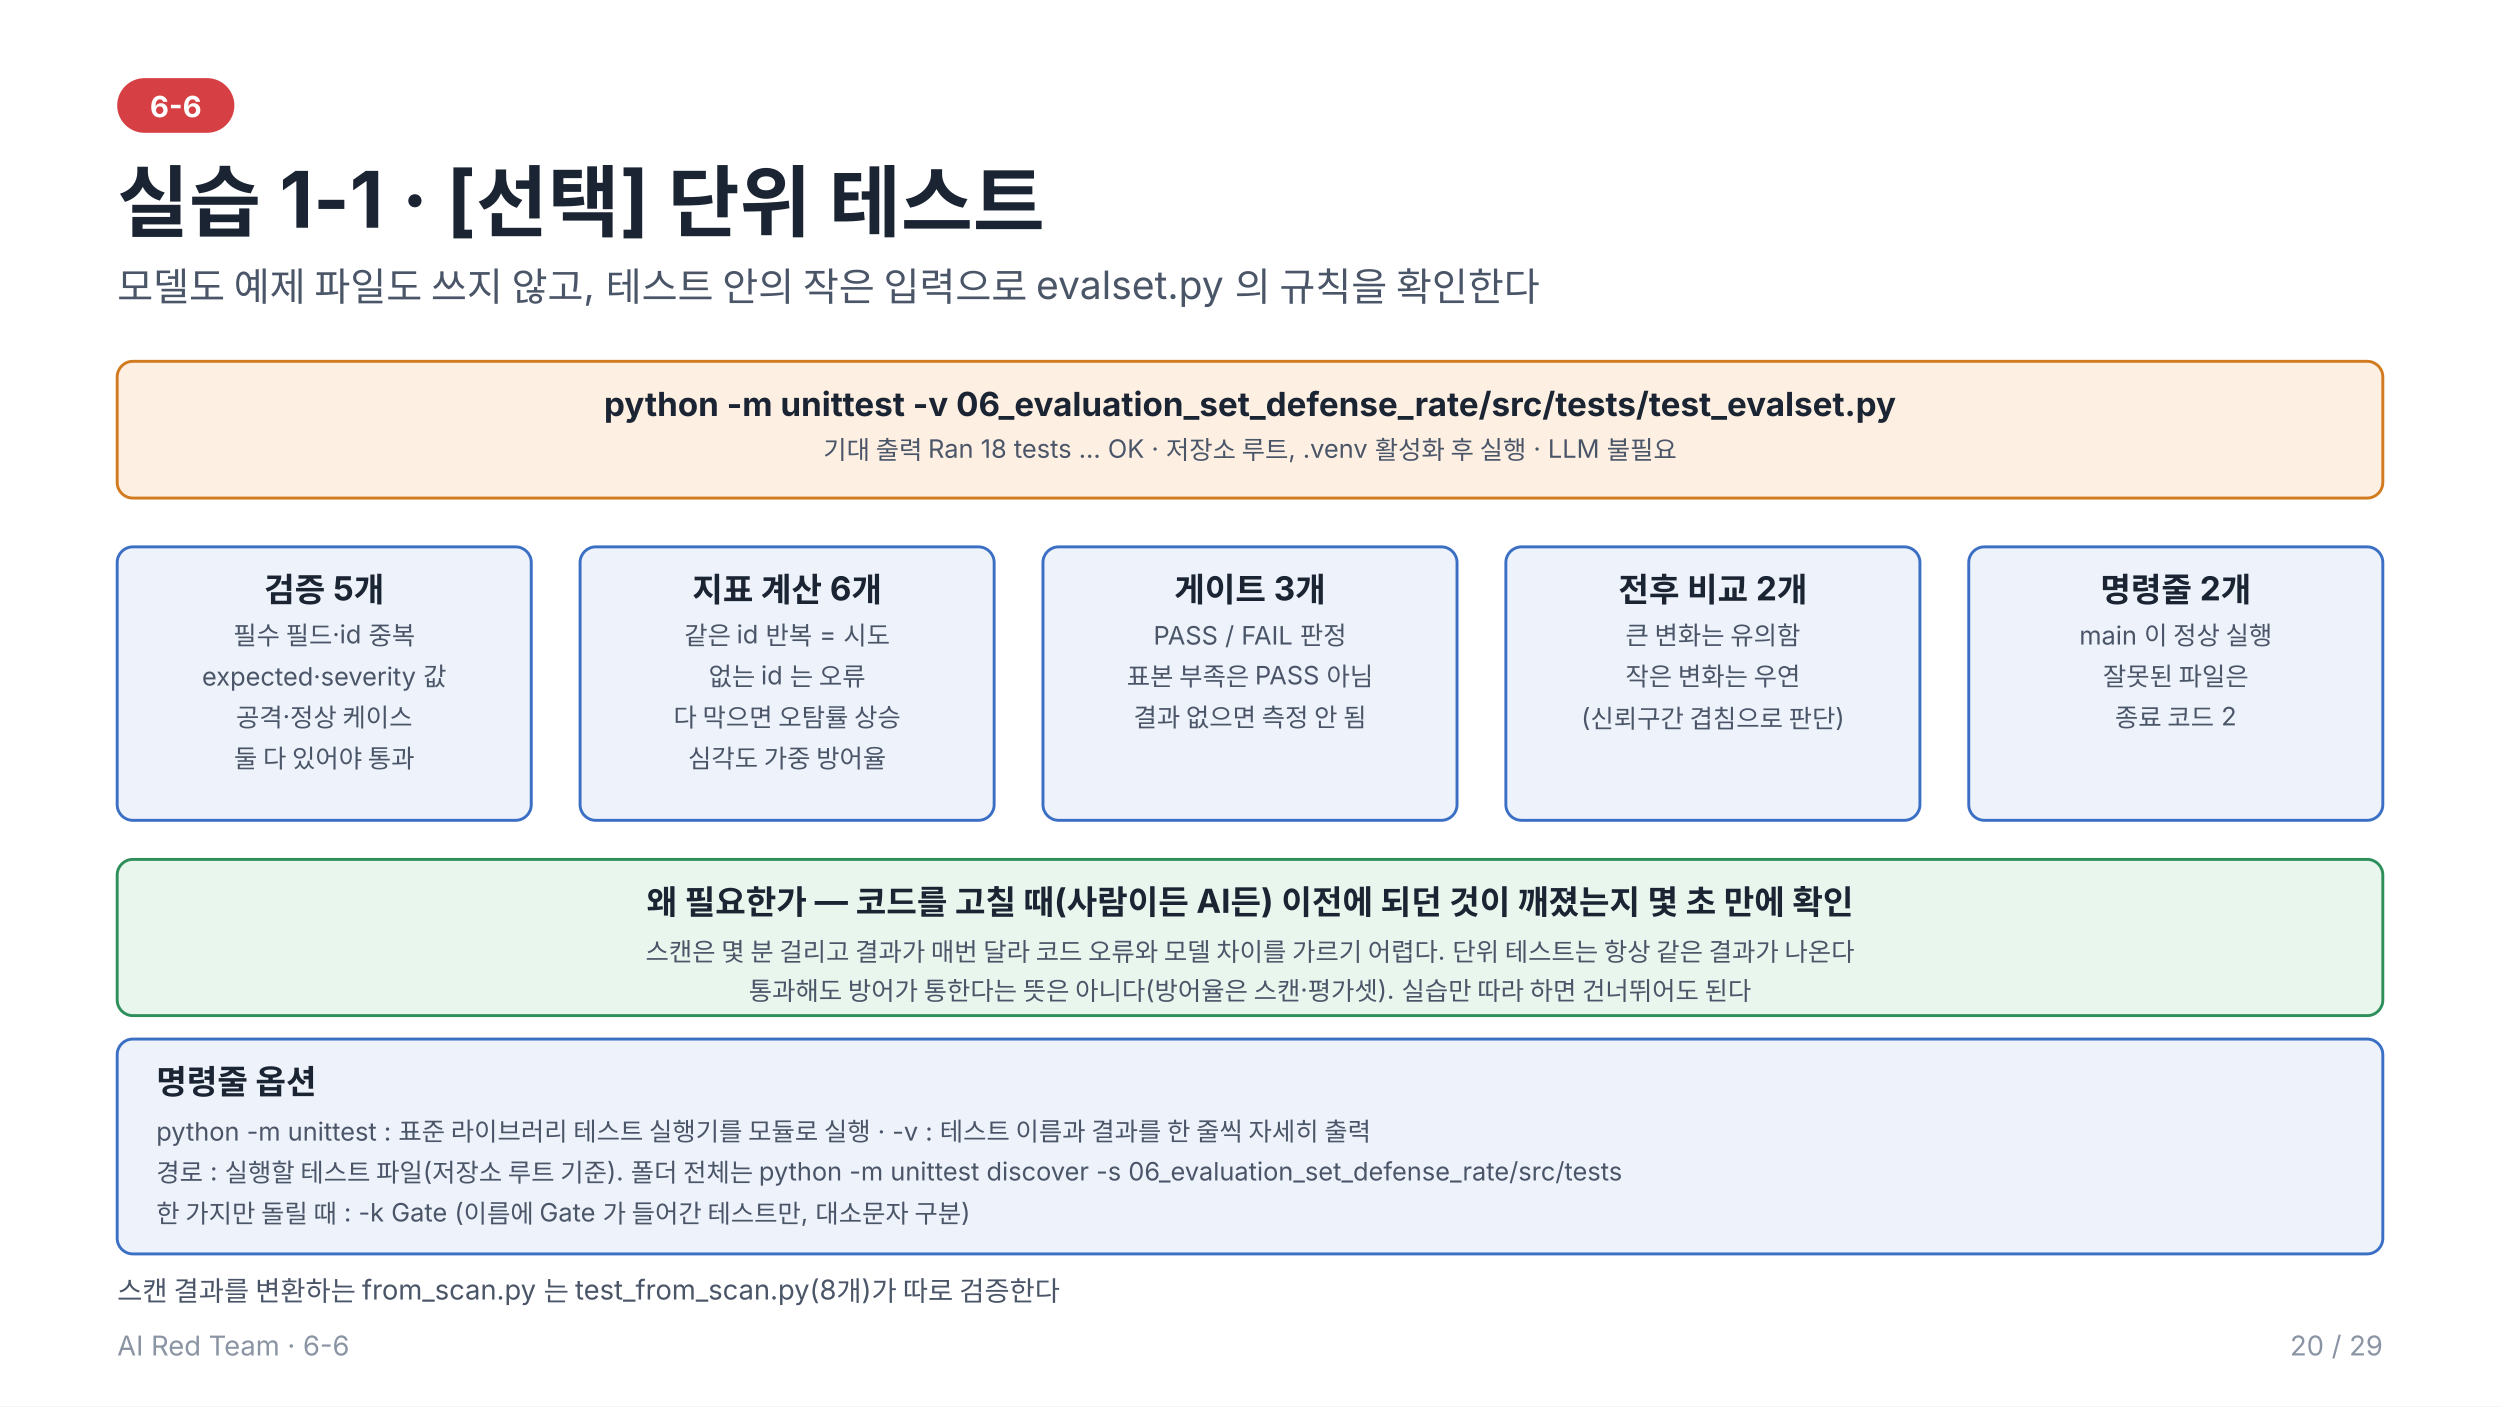
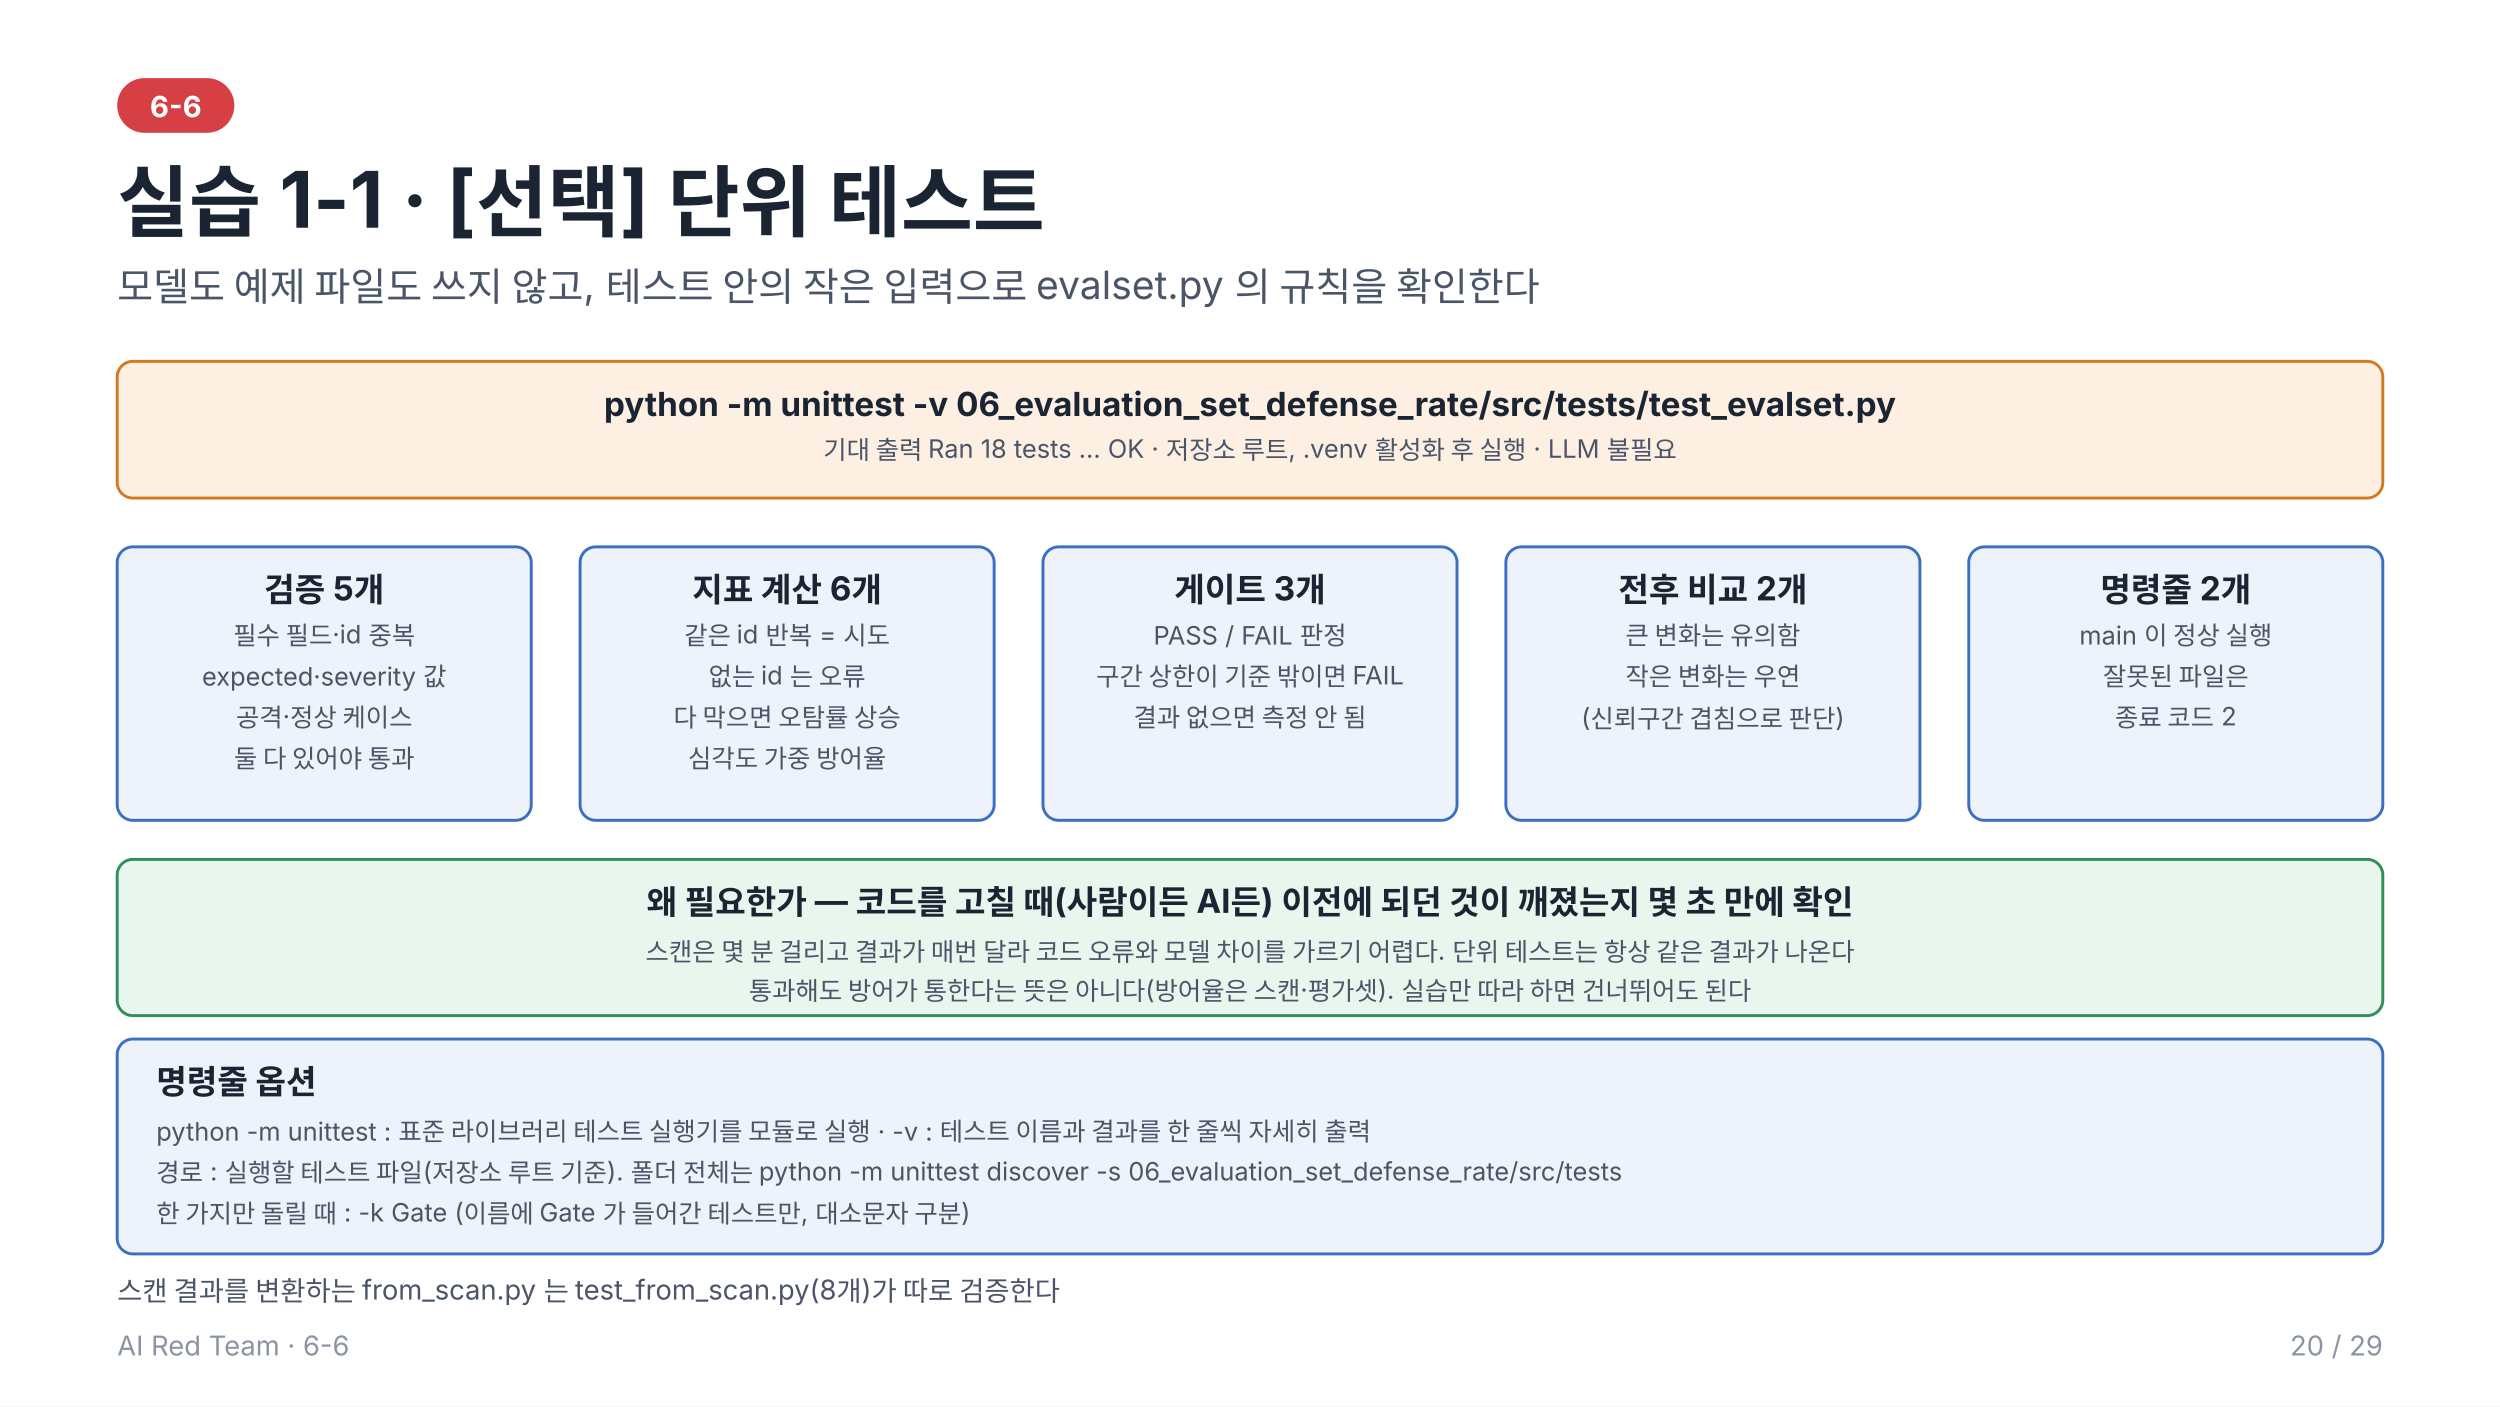
<svg xmlns="http://www.w3.org/2000/svg" viewBox="0 0 1280 720" role="img" aria-labelledby="t d" font-family="-apple-system, 'Apple SD Gothic Neo', 'Noto Sans KR', sans-serif">
  <style>
    .bg { fill: #ffffff; }
    .box { fill: #eef3fb; stroke: #3b6fc4; stroke-width: 1.5; }
    .box.key { fill: #fdf0e3; stroke: #d27a1f; }
    .box.ok { fill: #e9f6ee; stroke: #2f8f5b; }
    .num { fill: #3b6fc4; font-size: 13px; font-weight: 700; }
    .name { fill: #1b2433; font-size: 17px; font-weight: 700; }
    .sub { fill: #4a5568; font-size: 13px; }
    .arrow { stroke: #6b7686; stroke-width: 1.6; fill: none; }
    .head { fill: #6b7686; }
    .loop { stroke: #6b7686; stroke-width: 1.6; fill: none; stroke-dasharray: 5 4; }
    .title { fill: #1b2433; font-size: 18px; font-weight: 700; }
    .note { fill: #4a5568; font-size: 14px; }
    .stitle { fill: #1b2433; font-size: 40px; font-weight: 700; }
    .ssub { fill: #4a5568; font-size: 20px; }
    .chip { fill: #d64045; }
    .chiptxt { fill: #ffffff; font-size: 15px; font-weight: 700; }
    .foot { fill: #8a94a3; font-size: 14px; }
    .c1 { fill: #3b6fc4; fill-opacity: .22; stroke: #3b6fc4; stroke-width: 1.5; }
    .c2 { fill: #d27a1f; fill-opacity: .22; stroke: #d27a1f; stroke-width: 1.5; }
    .c3 { fill: #2f8f5b; fill-opacity: .22; stroke: #2f8f5b; stroke-width: 1.5; }
    @media (prefers-color-scheme: dark) {
      .bg { fill: #14181f; }
      .box { fill: #1c2536; stroke: #7aa5ee; }
      .box.key { fill: #33271a; stroke: #f0a45a; }
      .box.ok { fill: #14291e; stroke: #5fc58b; }
      .num { fill: #7aa5ee; }
      .name, .title, .stitle { fill: #eef1f6; }
      .ssub { fill: #aab3c2; }
      .foot { fill: #8a94a3; }
      .chip { fill: #e5656a; }
      .sub, .note { fill: #aab3c2; }
      .arrow, .loop { stroke: #8f9aab; }
      .head { fill: #8f9aab; }
      .c1 { fill: #7aa5ee; fill-opacity: .25; stroke: #7aa5ee; }
      .c2 { fill: #f0a45a; fill-opacity: .25; stroke: #f0a45a; }
      .c3 { fill: #5fc58b; fill-opacity: .25; stroke: #5fc58b; }
    }
  </style>
  <rect class="bg" width="1280" height="720" />
  <rect class="chip" x="60" y="40" width="60" height="28" rx="14" />
  <text class="chiptxt" x="90" y="60" text-anchor="middle">6-6</text>
  <text class="stitle" x="60" y="118">실습 1-1 · [선택] 단위 테스트</text>
  <text class="ssub" x="60" y="154">모델도 예제 파일도 쓰지 않고, 테스트 안의 작은 입력으로 evalset.py 의 규칙을 확인한다</text>
  <rect class="box key" x="60" y="185" width="1160" height="70" rx="8" />
  <text class="name" x="640.0" y="213" text-anchor="middle">python -m unittest -v 06_evaluation_set_defense_rate/src/tests/test_evalset.py</text>
  <text class="sub" x="640.0" y="235" text-anchor="middle">기대 출력 Ran 18 tests ... OK · 저장소 루트, .venv 활성화 후 실행 · LLM 불필요</text>
  <rect class="box" x="60" y="280" width="212" height="140" rx="8" />
  <text class="name" x="166.0" y="308" text-anchor="middle">검증 5개</text>
  <text class="sub" x="166.0" y="330" text-anchor="middle">필수 필드·id 중복</text>
  <text class="sub" x="166.0" y="351" text-anchor="middle">expected·severity 값</text>
  <text class="sub" x="166.0" y="372" text-anchor="middle">공격·정상 케이스</text>
  <text class="sub" x="166.0" y="393" text-anchor="middle">둘 다 있어야 통과</text>
  <rect class="box" x="297" y="280" width="212" height="140" rx="8" />
  <text class="name" x="403.0" y="308" text-anchor="middle">지표 계산 6개</text>
  <text class="sub" x="403.0" y="330" text-anchor="middle">같은 id 반복 = 시도</text>
  <text class="sub" x="403.0" y="351" text-anchor="middle">없는 id 는 오류</text>
  <text class="sub" x="403.0" y="372" text-anchor="middle">다 막으면 오탐률 상승</text>
  <text class="sub" x="403.0" y="393" text-anchor="middle">심각도 가중 방어율</text>
  <rect class="box" x="534" y="280" width="212" height="140" rx="8" />
  <text class="name" x="640.0" y="308" text-anchor="middle">게이트 3개</text>
  <text class="sub" x="640.0" y="330" text-anchor="middle">PASS / FAIL 판정</text>
-   <text class="sub" x="640.0" y="351" text-anchor="middle">표본 부족은 PASS 아님</text>
+   <text class="sub" x="640.0" y="351" text-anchor="middle">구간 상한이 기준 밖이면 FAIL</text>
  <text class="sub" x="640.0" y="372" text-anchor="middle">결과 없으면 측정 안 됨</text>
  <rect class="box" x="771" y="280" width="212" height="140" rx="8" />
  <text class="name" x="877.0" y="308" text-anchor="middle">전후 비교 2개</text>
  <text class="sub" x="877.0" y="330" text-anchor="middle">큰 변화는 유의함</text>
  <text class="sub" x="877.0" y="351" text-anchor="middle">작은 변화는 우연</text>
  <text class="sub" x="877.0" y="372" text-anchor="middle">(신뢰구간 겹침으로 판단)</text>
  <rect class="box" x="1008" y="280" width="212" height="140" rx="8" />
  <text class="name" x="1114.0" y="308" text-anchor="middle">명령줄 2개</text>
  <text class="sub" x="1114.0" y="330" text-anchor="middle">main 이 정상 실행</text>
  <text class="sub" x="1114.0" y="351" text-anchor="middle">잘못된 파일은</text>
  <text class="sub" x="1114.0" y="372" text-anchor="middle">종료 코드 2</text>
  <rect class="box ok" x="60" y="440" width="1160" height="80" rx="8" />
  <text class="name" x="640" y="468" text-anchor="middle">왜 필요한가 — 코드를 고칠 때(사람이든 AI든) 이전에 되던 것이 깨졌는지 몇 초 만에 확인</text>
  <text class="sub" x="640" y="492" text-anchor="middle">스캔은 몇 분 걸리고 결과가 매번 달라 코드 오류와 모델 차이를 가르기 어렵다. 단위 테스트는 항상 같은 결과가 나온다</text>
  <text class="sub" x="640" y="512" text-anchor="middle">통과해도 방어가 통한다는 뜻은 아니다(방어율은 스캔·평가셋). 실습만 따라 하면 건너뛰어도 된다</text>
  <rect class="box" x="60" y="532" width="1160" height="110" rx="8" />
  <text class="name" x="80" y="560" text-anchor="start">명령줄 옵션</text>
  <text class="sub" x="80" y="584" text-anchor="start">python -m unittest : 표준 라이브러리 테스트 실행기를 모듈로 실행   ·   -v : 테스트 이름과 결과를 한 줄씩 자세히 출력</text>
  <text class="sub" x="80" y="605" text-anchor="start">경로 : 실행할 테스트 파일(저장소 루트 기준).  폴더 전체는  python -m unittest discover -s 06_evaluation_set_defense_rate/src/tests</text>
  <text class="sub" x="80" y="626" text-anchor="start">한 가지만 돌릴 때 :  -k Gate  (이름에 Gate 가 들어간 테스트만, 대소문자 구분)</text>
  <text class="note" x="60" y="666" text-anchor="start">스캔 결과를 변환하는 from_scan.py 는 test_from_scan.py(8개)가 따로 검증한다</text>
  <text class="foot" x="60" y="694">AI Red Team · 6-6</text>
  <text class="foot" x="1220" y="694" text-anchor="end">20 / 29</text>
</svg>
